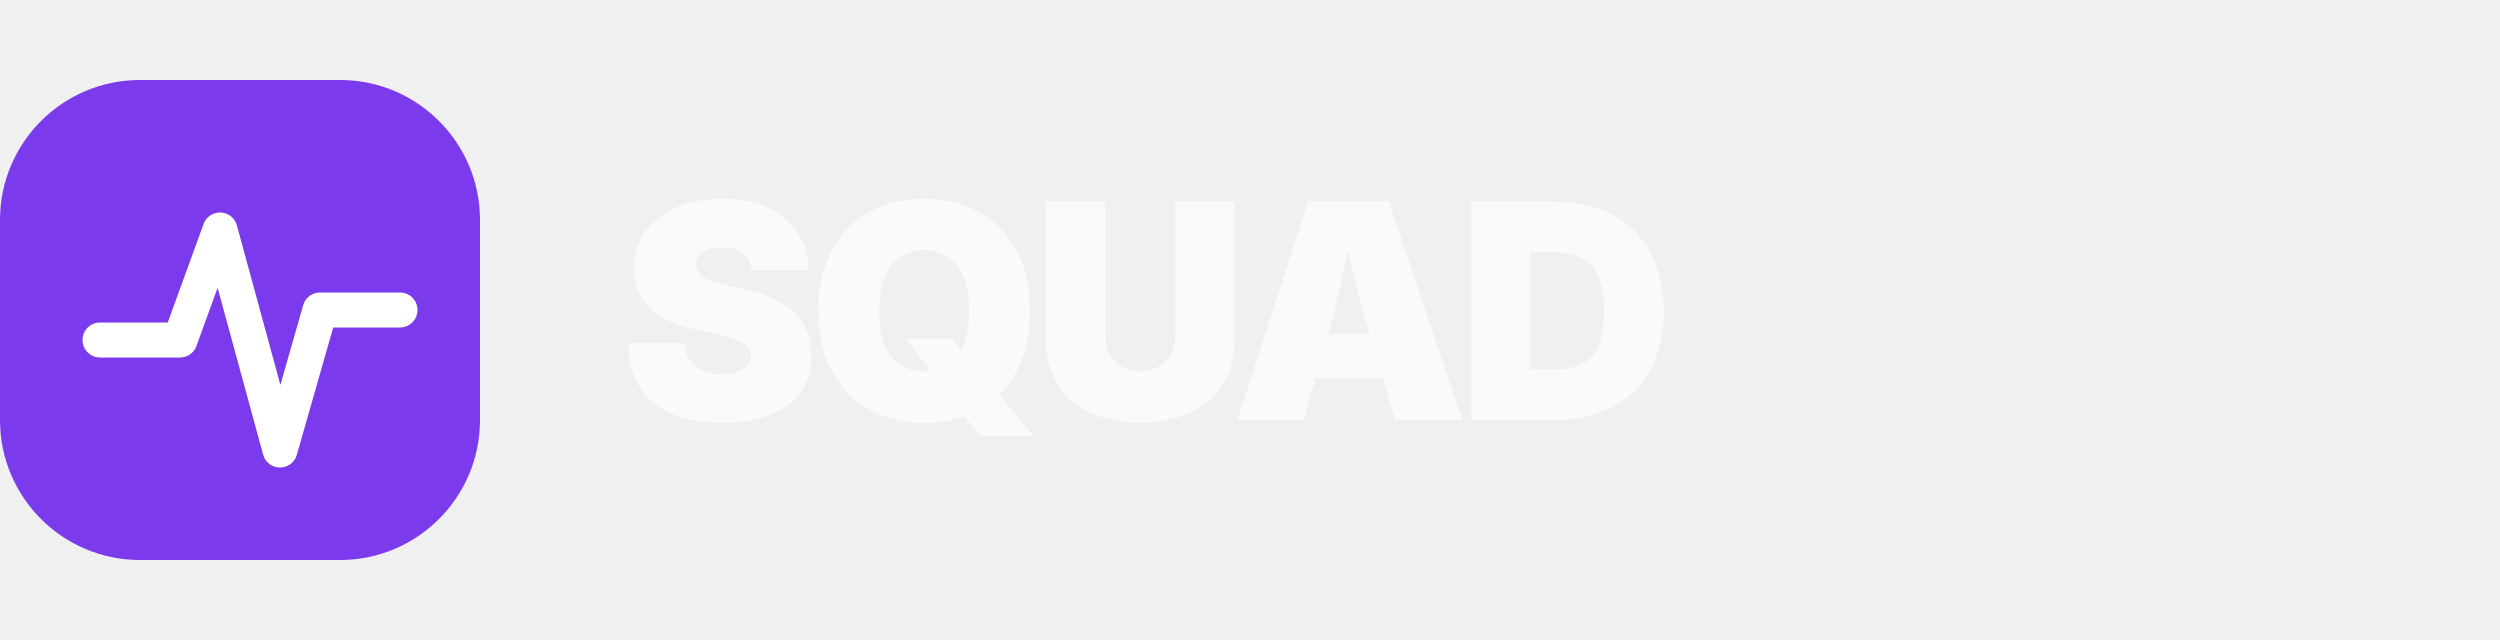
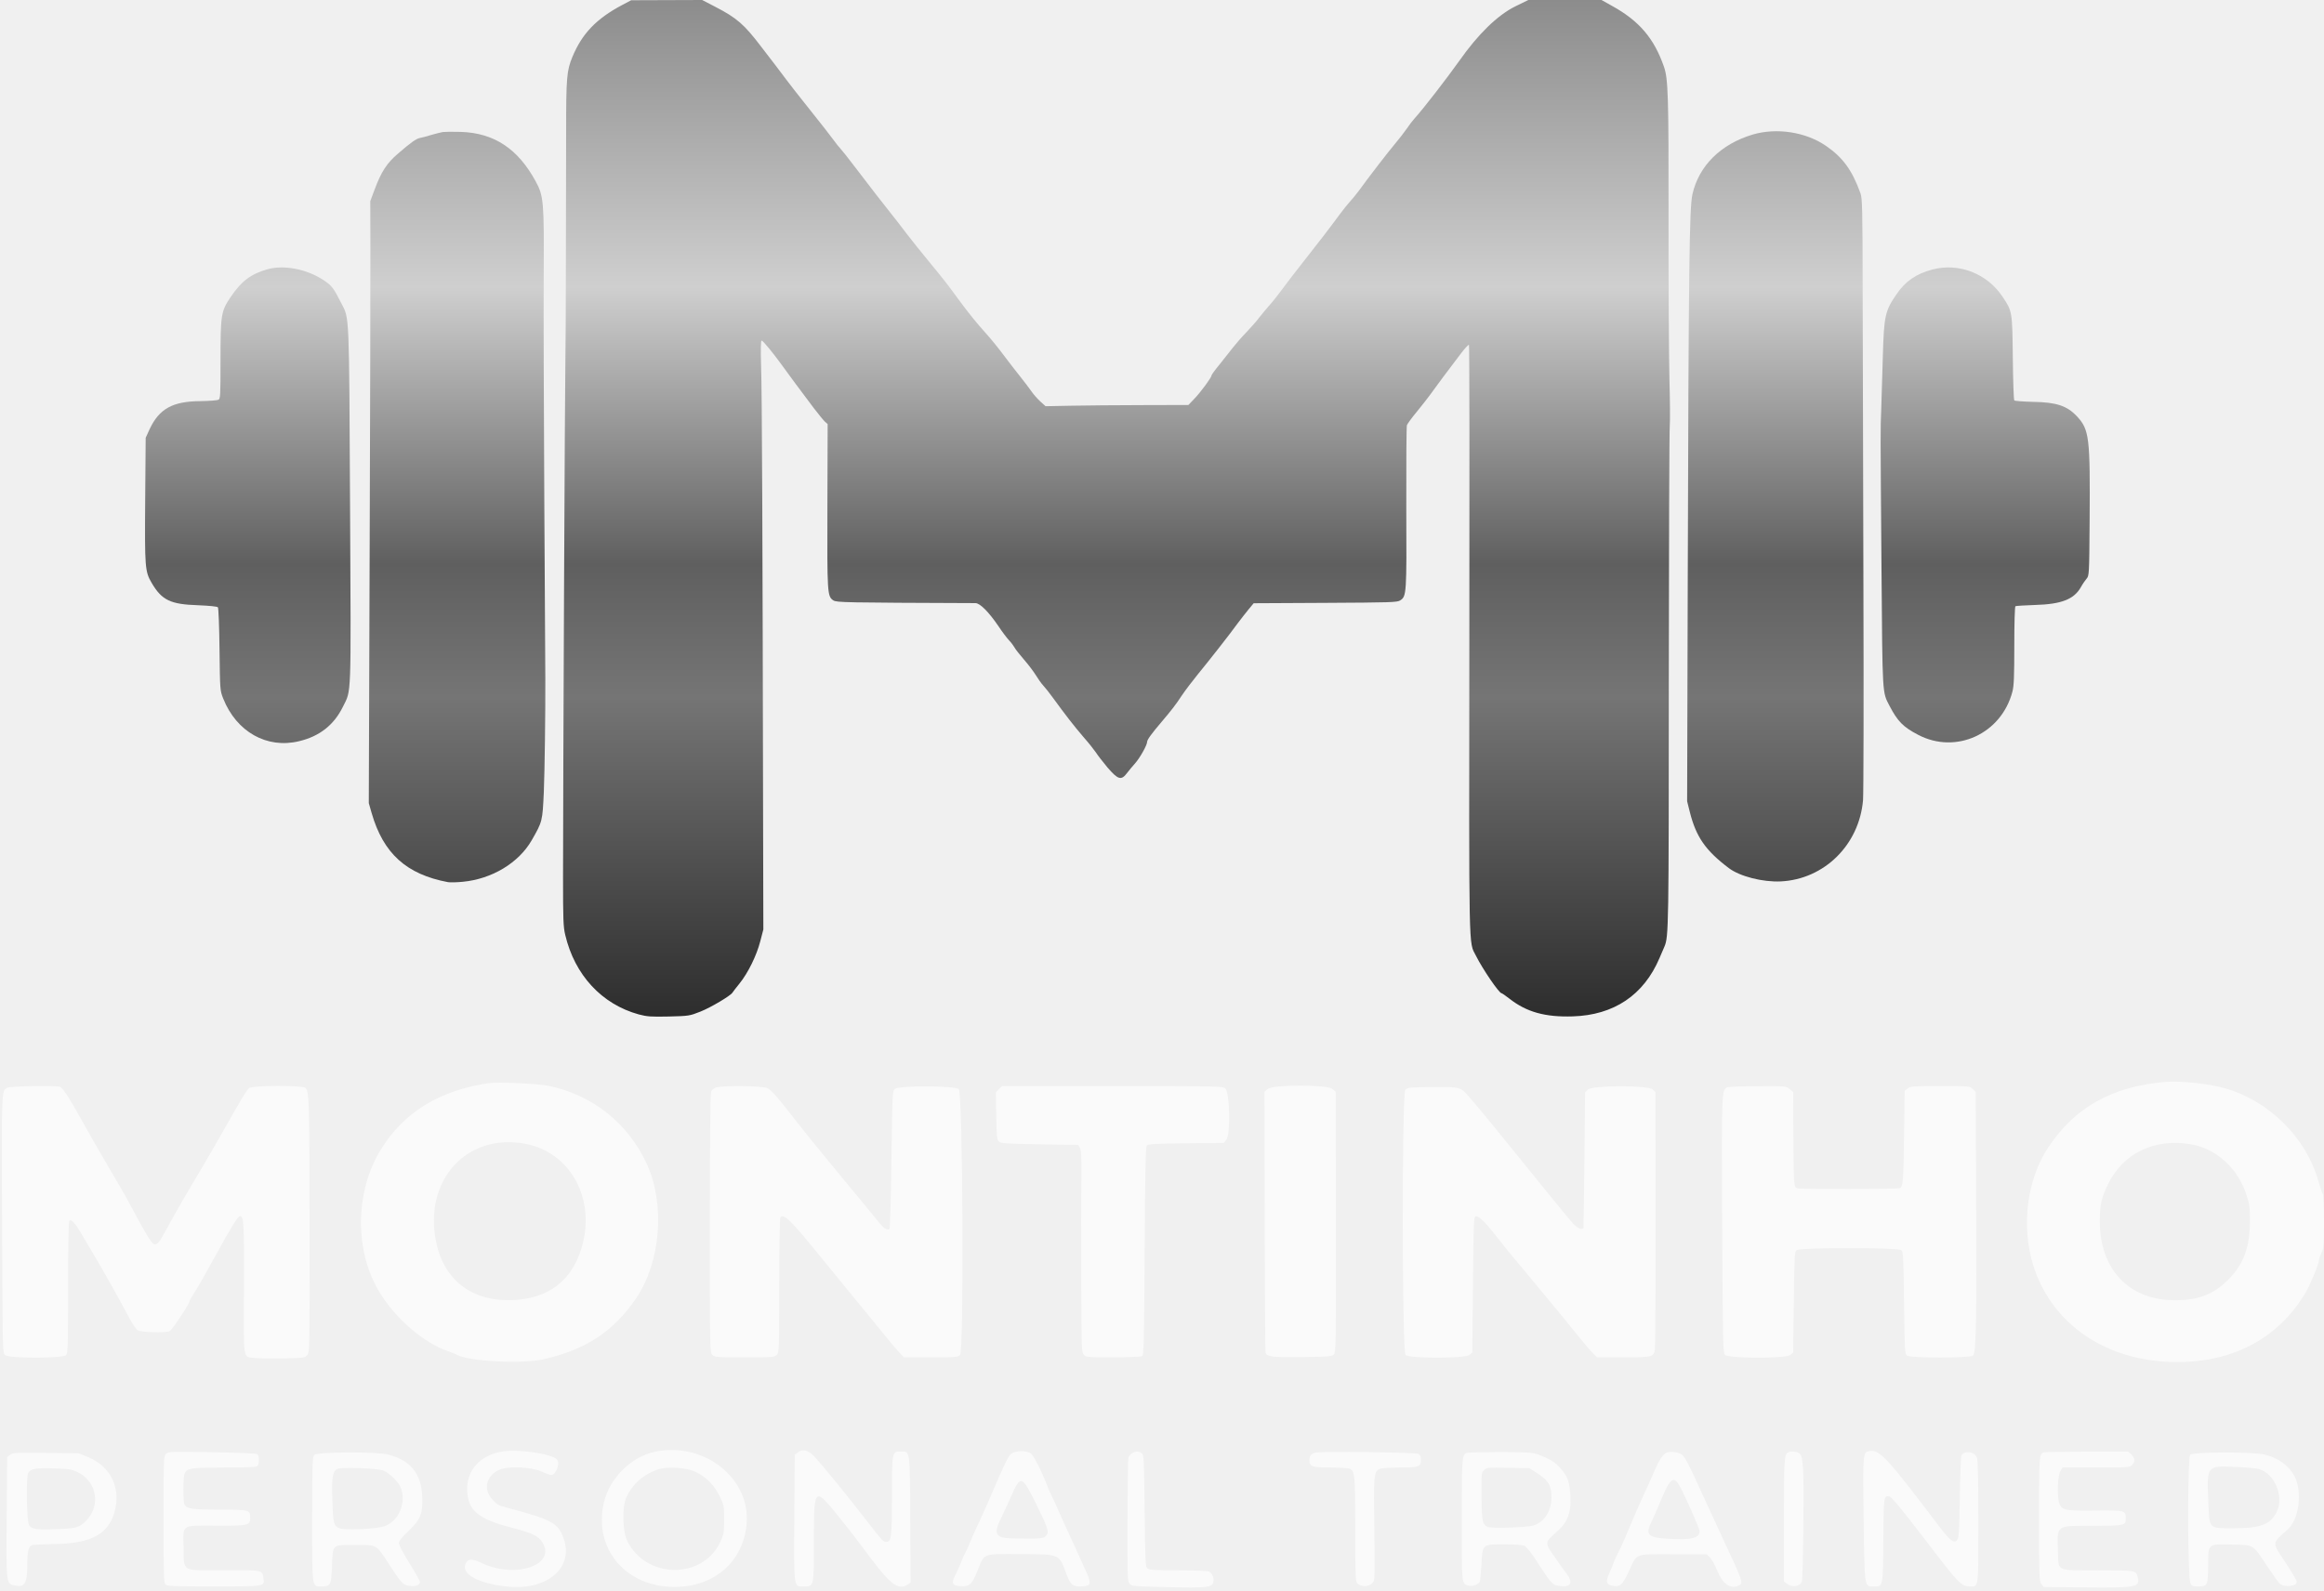
- <svg xmlns="http://www.w3.org/2000/svg" viewBox="0 0 250 64" width="250" height="64" role="img" aria-label="Logo placeholder">
-   <rect x="0" y="8" width="48" height="48" rx="14" fill="#7c3aed" />
-   <path d="M10 34 L18 34 L22 23 L28 45 L32 31 L40 31" fill="none" stroke="#ffffff" stroke-width="3.5" stroke-linecap="round" stroke-linejoin="round" />
-   <text x="62" y="42" font-family="Inter, system-ui, sans-serif" font-size="30" font-weight="900" letter-spacing="-1.2" fill="#fafafa">SQUAD</text>
+ <svg xmlns="http://www.w3.org/2000/svg" viewBox="3 0 469 321" role="img" aria-label="Montinho Personal Trainer">
+   <defs>
+     <linearGradient id="steel" gradientUnits="userSpaceOnUse" x1="0" y1="8280" x2="0" y2="0">
+       <stop offset="0" stop-color="#8c8c8c" />
+       <stop offset="0.28" stop-color="#cfcfcf" />
+       <stop offset="0.55" stop-color="#5f5f5f" />
+       <stop offset="0.68" stop-color="#757575" />
+       <stop offset="1" stop-color="#2b2b2b" />
+     </linearGradient>
+   </defs>
+   <g transform="scale(0.25)">
+     <g transform="translate(0,828) scale(0.1,-0.1)" fill="url(#steel)">
+       <path d="M5145 8241 c-212 -112 -327 -233 -405 -422 -45 -109 -50 -167 -50 -595 -1 -214 -1 -684 -2 -1044 0 -360 -2 -722 -4 -805 -4 -153 -19 -3458 -19 -4175 0 -344 2 -405 18 -470 76 -323 295 -559 593 -641 68 -18 97 -20 243 -17 162 4 168 5 256 40 83 33 241 127 257 152 3 6 30 40 58 75 69 86 137 224 167 340 l25 96 -2 860 c-4 2312 -9 3489 -16 3683 -4 142 -3 212 4 212 11 0 93 -100 168 -204 51 -71 136 -186 253 -341 38 -49 78 -99 90 -110 l22 -19 -2 -661 c-2 -711 -1 -730 48 -763 27 -17 88 -18 1147 -22 37 0 107 -71 185 -185 29 -44 68 -96 86 -115 18 -19 38 -46 45 -59 6 -13 41 -56 75 -96 35 -40 78 -97 96 -126 18 -30 45 -68 60 -84 16 -17 50 -60 76 -96 108 -148 171 -229 248 -319 46 -52 91 -110 103 -128 11 -18 52 -71 91 -118 86 -100 112 -108 158 -47 15 20 44 55 64 77 41 46 99 150 99 176 0 17 37 68 120 165 78 92 112 136 160 209 26 39 83 114 126 167 99 121 253 317 322 412 30 39 71 93 93 119 l39 47 578 3 c530 3 580 4 605 20 51 34 52 48 49 749 -1 355 1 655 5 666 5 12 41 62 82 111 41 50 88 110 105 134 39 55 167 227 247 331 33 44 63 76 67 72 4 -3 5 -1071 3 -2373 -3 -2586 -6 -2443 52 -2557 55 -110 188 -305 208 -305 4 0 33 -20 65 -45 137 -107 287 -149 509 -142 333 10 574 172 701 471 14 33 32 76 40 93 34 80 35 155 35 2159 1 1097 4 2020 8 2051 3 32 2 202 -3 378 -4 176 -8 757 -7 1290 1 991 -3 1127 -37 1226 -80 230 -200 371 -422 493 l-82 46 -296 0 -295 0 -106 -52 c-143 -71 -299 -223 -451 -439 -100 -141 -291 -388 -360 -464 -15 -16 -45 -55 -65 -85 -21 -30 -61 -82 -89 -115 -51 -59 -224 -284 -299 -388 -21 -28 -52 -66 -69 -84 -16 -17 -53 -63 -82 -102 -79 -108 -183 -243 -297 -387 -57 -72 -132 -170 -166 -216 -34 -47 -84 -110 -111 -139 -26 -30 -63 -74 -82 -99 -18 -25 -64 -76 -101 -115 -37 -38 -87 -96 -111 -127 -24 -31 -71 -91 -105 -133 -35 -42 -63 -81 -63 -86 0 -17 -91 -140 -141 -191 l-46 -48 -369 -1 c-203 0 -462 -3 -577 -5 l-207 -4 -44 40 c-24 22 -56 59 -72 83 -16 23 -56 76 -89 117 -33 41 -93 119 -133 172 -40 54 -101 129 -135 167 -84 93 -151 176 -239 296 -78 107 -101 137 -243 310 -50 60 -124 153 -164 205 -39 52 -92 120 -116 150 -56 69 -192 245 -310 400 -49 65 -101 130 -114 144 -13 13 -37 45 -55 69 -17 24 -101 132 -186 238 -86 107 -173 219 -195 249 -22 30 -58 78 -80 106 -22 28 -76 98 -119 155 -139 183 -197 233 -370 323 l-108 56 -287 -1 -286 -1 -70 -37z" />
+       <path d="M3695 7214 c-16 -3 -59 -13 -95 -24 -36 -11 -76 -22 -90 -24 -31 -6 -74 -37 -178 -127 -89 -76 -134 -145 -187 -287 l-36 -96 1 -376 c1 -206 -2 -1300 -6 -2430 l-7 -2055 23 -80 c94 -326 280 -495 616 -558 17 -3 71 -2 120 3 234 22 451 152 556 335 87 152 87 152 98 392 7 174 13 629 12 913 0 25 -4 653 -8 1395 -4 743 -7 1582 -5 1865 3 592 0 637 -65 756 -143 263 -335 390 -603 399 -64 2 -129 1 -146 -1z" />
+       <path d="M14270 7194 c-259 -77 -436 -252 -488 -482 -25 -111 -31 -570 -38 -3105 l-5 -1797 22 -88 c51 -201 127 -310 315 -452 89 -67 274 -114 419 -107 351 17 633 295 664 656 4 48 6 826 3 1731 -2 905 -5 1978 -6 2385 -1 656 -3 745 -18 785 -68 188 -143 290 -281 384 -163 111 -396 146 -587 90z" />
+       <path d="M2280 6106 c-136 -39 -211 -95 -300 -227 -76 -114 -80 -139 -80 -517 0 -277 -1 -302 -17 -310 -10 -5 -77 -10 -149 -11 -221 -2 -329 -62 -406 -226 l-32 -70 -4 -499 c-4 -551 -2 -581 53 -674 81 -138 151 -172 372 -179 95 -4 156 -10 162 -17 5 -6 11 -157 13 -341 4 -328 4 -330 30 -396 107 -269 353 -407 612 -344 165 39 282 131 354 278 69 140 66 41 58 1572 -8 1633 -5 1558 -70 1685 -64 126 -78 144 -144 188 -135 89 -319 125 -452 88z" />
+       <path d="M15720 6104 c-133 -35 -220 -95 -293 -203 -90 -131 -99 -174 -108 -491 -4 -151 -10 -345 -13 -430 -7 -186 -7 -118 2 -1295 8 -1033 6 -991 65 -1105 65 -124 109 -170 230 -233 306 -161 673 7 762 349 12 46 15 123 15 371 0 180 4 314 9 318 5 3 76 7 158 10 212 6 314 45 370 143 14 26 36 57 47 70 20 23 21 34 24 460 5 685 -2 743 -104 852 -78 83 -165 112 -348 115 -81 2 -152 7 -156 12 -5 4 -10 159 -12 343 -4 374 -4 376 -82 493 -125 188 -353 277 -566 221z" />
+     </g>
+   </g>
+   <g transform="translate(0,215) scale(0.25)" fill="#fafafa">
+     <g transform="translate(0,256) scale(0.1,-0.1)">
+       <path d="M17600 2424 c-431 -36 -734 -206 -949 -534 -185 -281 -222 -696 -91 -1024 167 -421 570 -684 1075 -703 487 -18 871 179 1098 562 38 65 107 233 107 263 0 10 9 35 20 57 18 36 20 59 20 250 0 116 -4 215 -9 221 -5 5 -23 59 -40 119 -99 340 -392 631 -739 734 -134 40 -364 65 -492 55z m202 -503 c207 -34 383 -193 453 -412 24 -74 27 -99 27 -209 -1 -215 -51 -349 -177 -475 -124 -124 -255 -170 -460 -163 -353 13 -575 259 -575 638 0 130 13 186 65 295 123 252 371 374 667 326z" />
+       <path d="M4065 2414 c-399 -59 -684 -235 -870 -535 -208 -336 -215 -811 -17 -1144 128 -216 359 -417 557 -485 29 -10 63 -23 74 -30 99 -53 524 -75 696 -36 344 77 570 226 752 496 195 289 233 749 88 1073 -149 331 -435 562 -790 638 -88 19 -413 34 -490 23z m296 -490 c367 -69 572 -450 453 -843 -80 -264 -269 -407 -555 -419 -329 -13 -556 160 -619 472 -101 497 248 880 721 790z" />
+       <path d="M180 2377 c-49 -25 -47 5 -43 -1100 4 -1040 4 -1042 24 -1059 33 -28 468 -27 492 0 15 17 17 70 17 550 0 367 3 533 11 537 17 11 50 -27 102 -117 27 -46 80 -135 117 -198 63 -106 177 -310 272 -487 22 -40 49 -78 61 -85 33 -17 226 -22 257 -6 21 11 159 219 160 241 0 4 15 31 33 60 35 53 79 131 183 320 118 215 175 307 190 307 33 0 35 -50 33 -584 -2 -601 -10 -549 86 -561 29 -4 132 -5 230 -4 172 4 177 5 196 28 18 23 19 53 18 995 -1 1055 -3 1140 -34 1162 -29 21 -421 20 -452 -1 -21 -14 -62 -84 -224 -370 -40 -71 -118 -206 -174 -300 -112 -187 -197 -334 -269 -467 -62 -114 -77 -132 -103 -124 -20 6 -67 83 -183 301 -24 44 -57 105 -75 135 -18 30 -50 87 -73 125 -22 39 -67 115 -99 170 -33 55 -99 172 -148 260 -101 183 -157 270 -180 279 -32 12 -399 6 -425 -7z" />
+       <path d="M5902 2379 c-21 -6 -36 -19 -42 -35 -6 -16 -10 -424 -10 -1065 0 -1026 0 -1039 20 -1059 19 -19 33 -20 260 -20 227 0 241 1 260 20 19 19 20 33 20 557 0 296 4 544 9 552 23 36 81 -18 273 -254 35 -43 79 -96 98 -120 19 -23 82 -100 140 -171 57 -71 147 -180 199 -243 51 -62 120 -146 151 -185 32 -40 75 -91 97 -114 l40 -42 216 0 c205 0 218 1 237 20 32 32 22 2113 -10 2145 -30 29 -485 31 -517 2 -19 -17 -20 -40 -27 -570 -4 -303 -11 -556 -16 -560 -16 -17 -48 5 -96 66 -27 34 -157 192 -290 352 -132 159 -291 355 -353 435 -169 217 -213 267 -248 284 -36 18 -352 22 -411 5z" />
+       <path d="M8184 2365 l-25 -25 3 -190 c3 -166 5 -192 21 -207 16 -16 48 -18 330 -23 l311 -5 14 -25 c10 -19 13 -77 11 -250 -2 -124 -2 -489 -1 -812 2 -573 3 -589 22 -608 19 -19 33 -20 238 -20 119 0 224 5 232 10 13 8 16 117 20 849 4 670 8 843 18 853 10 10 84 14 317 16 l304 3 21 27 c34 43 27 384 -9 413 -22 18 -52 19 -913 19 l-889 0 -25 -25z" />
+       <path d="M10354 2367 l-27 -23 2 -1047 c1 -575 4 -1053 7 -1061 12 -32 57 -37 297 -34 211 3 238 5 254 21 17 17 18 73 17 1069 l-2 1052 -26 23 c-42 36 -480 36 -522 0z" />
+       <path d="M11649 2382 c-154 -2 -168 -4 -185 -23 -28 -32 -27 -2108 2 -2140 26 -29 479 -29 515 0 l24 19 5 548 c5 525 6 549 24 552 24 5 77 -47 174 -172 42 -54 95 -120 117 -146 22 -26 66 -78 97 -116 32 -38 119 -143 194 -234 76 -91 179 -217 229 -280 51 -63 109 -132 129 -152 l37 -38 213 0 c238 0 244 2 255 66 3 21 6 497 5 1057 l-1 1019 -22 21 c-35 35 -488 34 -523 -1 l-23 -23 -5 -547 c-3 -301 -7 -548 -8 -549 -14 -18 -57 4 -95 50 -57 66 -285 346 -492 603 -214 265 -346 424 -379 453 -34 32 -78 37 -287 33z" />
+       <path d="M14064 2380 c-47 -19 -47 -19 -42 -1112 5 -969 6 -1030 23 -1048 27 -30 490 -31 526 -1 l24 19 5 407 c5 388 6 407 24 421 29 21 813 21 842 0 18 -14 19 -33 24 -426 5 -393 6 -412 24 -426 29 -21 503 -21 532 0 26 19 30 235 26 1310 l-4 819 -23 23 c-24 24 -25 24 -263 24 -221 0 -242 -1 -263 -19 l-24 -19 -5 -374 c-5 -366 -8 -401 -35 -412 -21 -8 -808 -9 -828 -1 -27 11 -28 25 -30 413 l-2 364 -28 24 c-28 24 -29 24 -255 23 -125 0 -237 -4 -248 -9z" />
+     </g>
+   </g>
+   <g transform="translate(0,289) scale(0.25)" fill="#fafafa">
+     <g transform="translate(0,140) scale(0.1,-0.1)">
+       <path d="M4178 1240 c-183 -29 -294 -153 -287 -319 8 -158 90 -227 354 -295 170 -45 215 -65 249 -114 129 -187 -215 -306 -492 -170 -74 36 -110 32 -126 -15 -28 -79 103 -150 327 -177 327 -39 552 147 467 387 -44 125 -93 152 -458 249 -70 18 -83 26 -120 69 -72 81 -48 186 54 235 69 34 262 26 348 -13 32 -15 66 -27 76 -27 37 0 72 90 48 123 -34 46 -310 88 -440 67z" />
+       <path d="M5413 1239 c-194 -38 -371 -212 -418 -410 -87 -371 173 -683 570 -683 322 0 556 205 582 510 31 367 -340 661 -734 583z m320 -163 c87 -41 151 -106 195 -195 36 -74 37 -78 37 -191 0 -106 -3 -120 -29 -178 -142 -308 -601 -304 -753 6 -38 77 -42 277 -7 352 50 107 133 181 249 223 76 27 232 19 308 -17z" />
+       <path d="M6560 1232 l-25 -20 -3 -511 c-3 -580 -7 -551 78 -551 81 0 80 -5 80 364 0 454 -1 453 234 157 64 -79 110 -140 232 -302 154 -205 219 -251 289 -205 l26 17 -3 508 c-3 575 0 551 -79 551 -68 0 -69 -3 -69 -356 0 -336 -5 -374 -45 -374 -26 0 -30 4 -174 190 -165 212 -339 425 -406 498 -49 53 -97 65 -135 34z" />
+       <path d="M15212 1243 c-55 -10 -55 -8 -48 -556 8 -566 4 -537 86 -537 71 0 70 -5 73 374 2 354 3 361 47 353 19 -3 97 -97 302 -365 260 -341 280 -361 350 -362 71 0 68 -24 68 519 0 322 -4 499 -11 519 -17 50 -98 63 -126 20 -4 -7 -10 -160 -13 -340 -5 -295 -7 -329 -23 -345 -26 -27 -56 -3 -146 115 -417 552 -479 619 -559 605z" />
+       <path d="M1460 1220 c-19 -19 -20 -36 -20 -529 0 -450 2 -511 16 -525 13 -14 63 -16 389 -16 420 0 413 -1 401 69 -10 64 -5 63 -313 62 -354 -2 -327 -17 -331 176 -5 199 -25 185 262 184 260 -2 276 2 276 64 0 63 -7 65 -244 65 -220 0 -268 7 -286 40 -14 26 -13 223 1 254 19 41 55 46 323 46 183 0 255 3 264 12 16 16 15 83 0 96 -8 6 -148 12 -366 16 -341 5 -353 5 -372 -14z" />
+       <path d="M8276 1215 c-22 -24 -55 -93 -152 -320 -25 -60 -70 -159 -98 -220 -29 -60 -63 -137 -76 -170 -13 -33 -29 -69 -36 -80 -7 -11 -22 -45 -34 -75 -11 -30 -33 -79 -48 -107 -35 -68 -26 -87 45 -91 70 -4 91 16 137 133 54 135 33 128 348 126 321 -2 305 5 369 -167 29 -76 48 -94 105 -94 92 0 99 17 50 123 -18 40 -54 119 -80 177 -26 58 -58 128 -71 155 -13 28 -45 97 -70 155 -25 58 -52 117 -61 132 -8 15 -26 57 -39 93 -34 88 -92 205 -118 233 -31 34 -138 32 -171 -3z m206 -395 c101 -204 110 -233 80 -263 -22 -22 -48 -23 -273 -19 -135 3 -152 36 -86 168 19 38 53 113 77 167 78 179 88 177 202 -53z" />
+       <path d="M9260 1227 c-13 -7 -27 -23 -31 -37 -4 -14 -7 -244 -8 -511 -1 -450 0 -488 17 -507 16 -20 31 -21 308 -28 317 -7 357 -3 368 41 8 31 -8 71 -33 84 -12 7 -106 11 -248 11 -182 0 -233 3 -249 14 -18 14 -19 34 -24 466 -5 432 -6 452 -24 466 -24 17 -43 18 -76 1z" />
+       <path d="M10736 1230 c-35 -11 -46 -26 -46 -61 0 -51 23 -59 168 -59 72 0 142 -4 155 -9 44 -17 47 -47 47 -492 0 -366 2 -420 16 -433 36 -37 109 -29 132 15 10 19 11 107 6 419 -7 431 -4 468 41 488 16 7 81 12 165 12 156 0 170 6 170 65 0 24 -6 38 -19 45 -26 13 -796 23 -835 10z" />
+       <path d="M11960 1228 c-39 -14 -40 -33 -40 -541 0 -537 -3 -510 54 -531 26 -9 83 11 91 32 4 9 10 73 14 140 8 165 5 162 187 162 84 0 143 -5 160 -12 17 -8 57 -58 111 -143 107 -164 115 -173 170 -181 92 -14 115 24 60 97 -33 43 -105 146 -139 198 -10 14 -18 36 -18 49 0 23 11 35 95 111 69 62 98 145 92 259 -6 123 -18 160 -71 225 -45 55 -91 86 -184 120 -52 19 -77 21 -310 22 -139 0 -262 -3 -272 -7z m574 -167 c87 -57 111 -99 110 -196 -1 -107 -59 -197 -146 -223 -53 -16 -340 -25 -370 -11 -40 18 -46 45 -48 215 -2 223 -3 221 21 245 20 20 29 20 193 17 l172 -3 68 -44z" />
+       <path d="M13574 1231 c-30 -13 -61 -60 -99 -149 -18 -43 -60 -135 -93 -207 -33 -71 -83 -186 -111 -255 -28 -69 -66 -154 -85 -190 -19 -36 -37 -76 -41 -90 -4 -14 -19 -49 -32 -78 -32 -70 -28 -95 17 -105 64 -16 86 2 136 110 72 156 40 143 359 143 l272 0 26 -26 c14 -14 40 -60 57 -102 47 -116 111 -159 181 -122 32 17 25 38 -127 362 -80 172 -164 354 -186 403 -86 194 -129 275 -153 291 -30 19 -92 27 -121 15z m108 -276 c41 -75 158 -340 158 -358 0 -57 -65 -73 -255 -62 -165 9 -187 33 -131 143 13 26 45 99 71 162 78 189 106 209 157 115z" />
+       <path d="M14553 1232 c-30 -19 -33 -70 -33 -552 l0 -489 26 -20 c39 -31 104 -21 119 17 10 26 19 787 10 906 -6 86 -11 112 -26 127 -19 19 -73 25 -96 11z" />
+       <path d="M16620 1233 c-40 -13 -40 -20 -40 -539 0 -479 1 -503 19 -525 l19 -24 339 -3 c411 -4 439 2 419 83 -14 55 -14 55 -320 55 -346 0 -319 -13 -324 157 -7 211 -18 203 282 203 257 0 266 2 266 59 0 65 -6 66 -242 64 -253 -3 -276 2 -296 62 -19 57 -12 223 11 258 l17 27 270 0 c257 0 271 1 290 20 27 27 25 56 -4 85 l-25 24 -333 0 c-183 -1 -340 -4 -348 -6z" />
+       <path d="M201 1213 l-23 -19 -4 -472 c-5 -538 -4 -546 55 -562 88 -23 111 9 111 159 0 118 11 159 44 166 12 2 98 6 191 8 281 5 420 82 469 257 55 194 -30 370 -215 445 l-74 30 -266 3 c-245 3 -267 2 -288 -15z m547 -141 c158 -77 188 -277 60 -399 -49 -47 -79 -55 -229 -60 -161 -7 -204 -1 -224 31 -20 31 -26 389 -7 423 19 34 63 41 212 36 120 -4 141 -8 188 -31z" />
+       <path d="M2657 1212 c-15 -17 -17 -67 -17 -520 0 -568 -4 -542 78 -542 71 0 76 11 82 164 7 180 -3 171 190 171 177 0 164 7 270 -155 99 -153 113 -168 164 -175 48 -8 86 6 86 31 0 8 -38 77 -85 152 -47 75 -85 147 -85 161 0 17 22 46 79 100 98 94 116 141 109 285 -10 181 -95 284 -275 331 -93 24 -574 22 -596 -3z m557 -126 c49 -21 117 -86 137 -130 56 -124 -11 -284 -135 -322 -71 -21 -314 -31 -356 -14 -47 19 -51 38 -57 224 -6 187 1 235 40 255 30 16 328 5 371 -13z" />
+       <path d="M17799 1213 c-15 -17 -21 -583 -9 -896 6 -165 6 -167 77 -167 73 0 77 8 78 178 0 168 -4 165 196 160 177 -4 161 6 283 -178 46 -69 91 -131 99 -138 39 -32 137 -21 137 15 0 10 -38 76 -85 147 -119 180 -120 157 13 277 83 76 115 266 67 399 -36 98 -133 176 -257 205 -97 23 -580 22 -599 -2z m552 -114 c128 -33 209 -220 148 -346 -50 -102 -129 -133 -346 -133 -208 0 -198 -11 -207 217 -12 289 -13 288 214 278 85 -3 171 -11 191 -16z" />
+     </g>
+   </g>
</svg>
